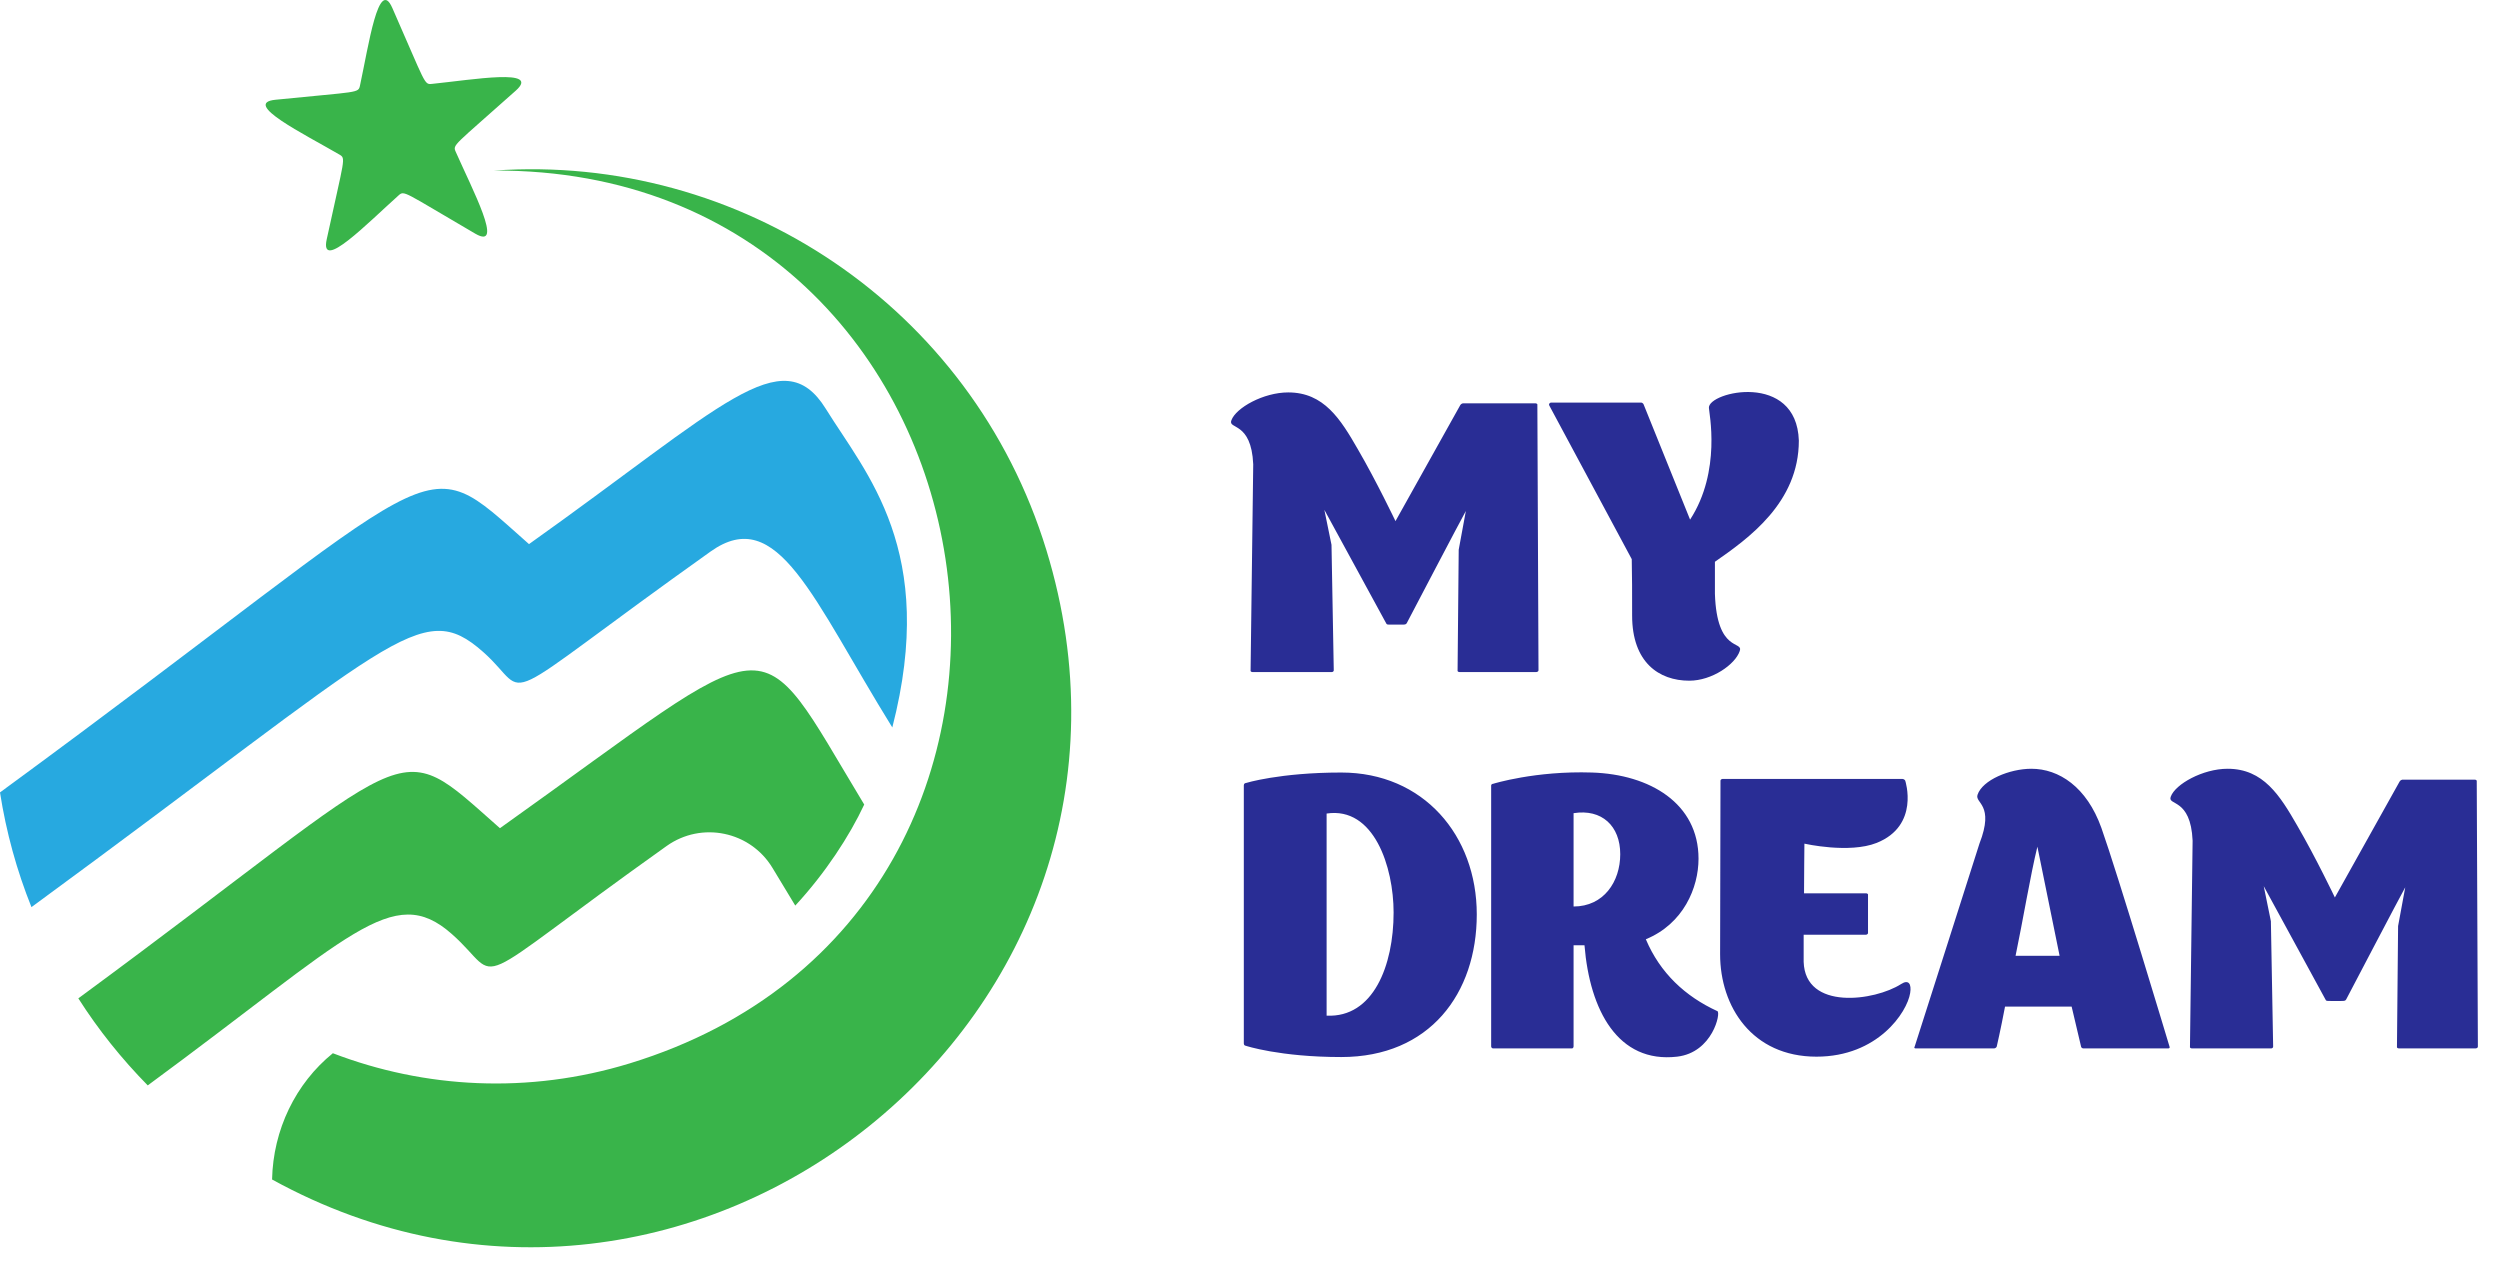
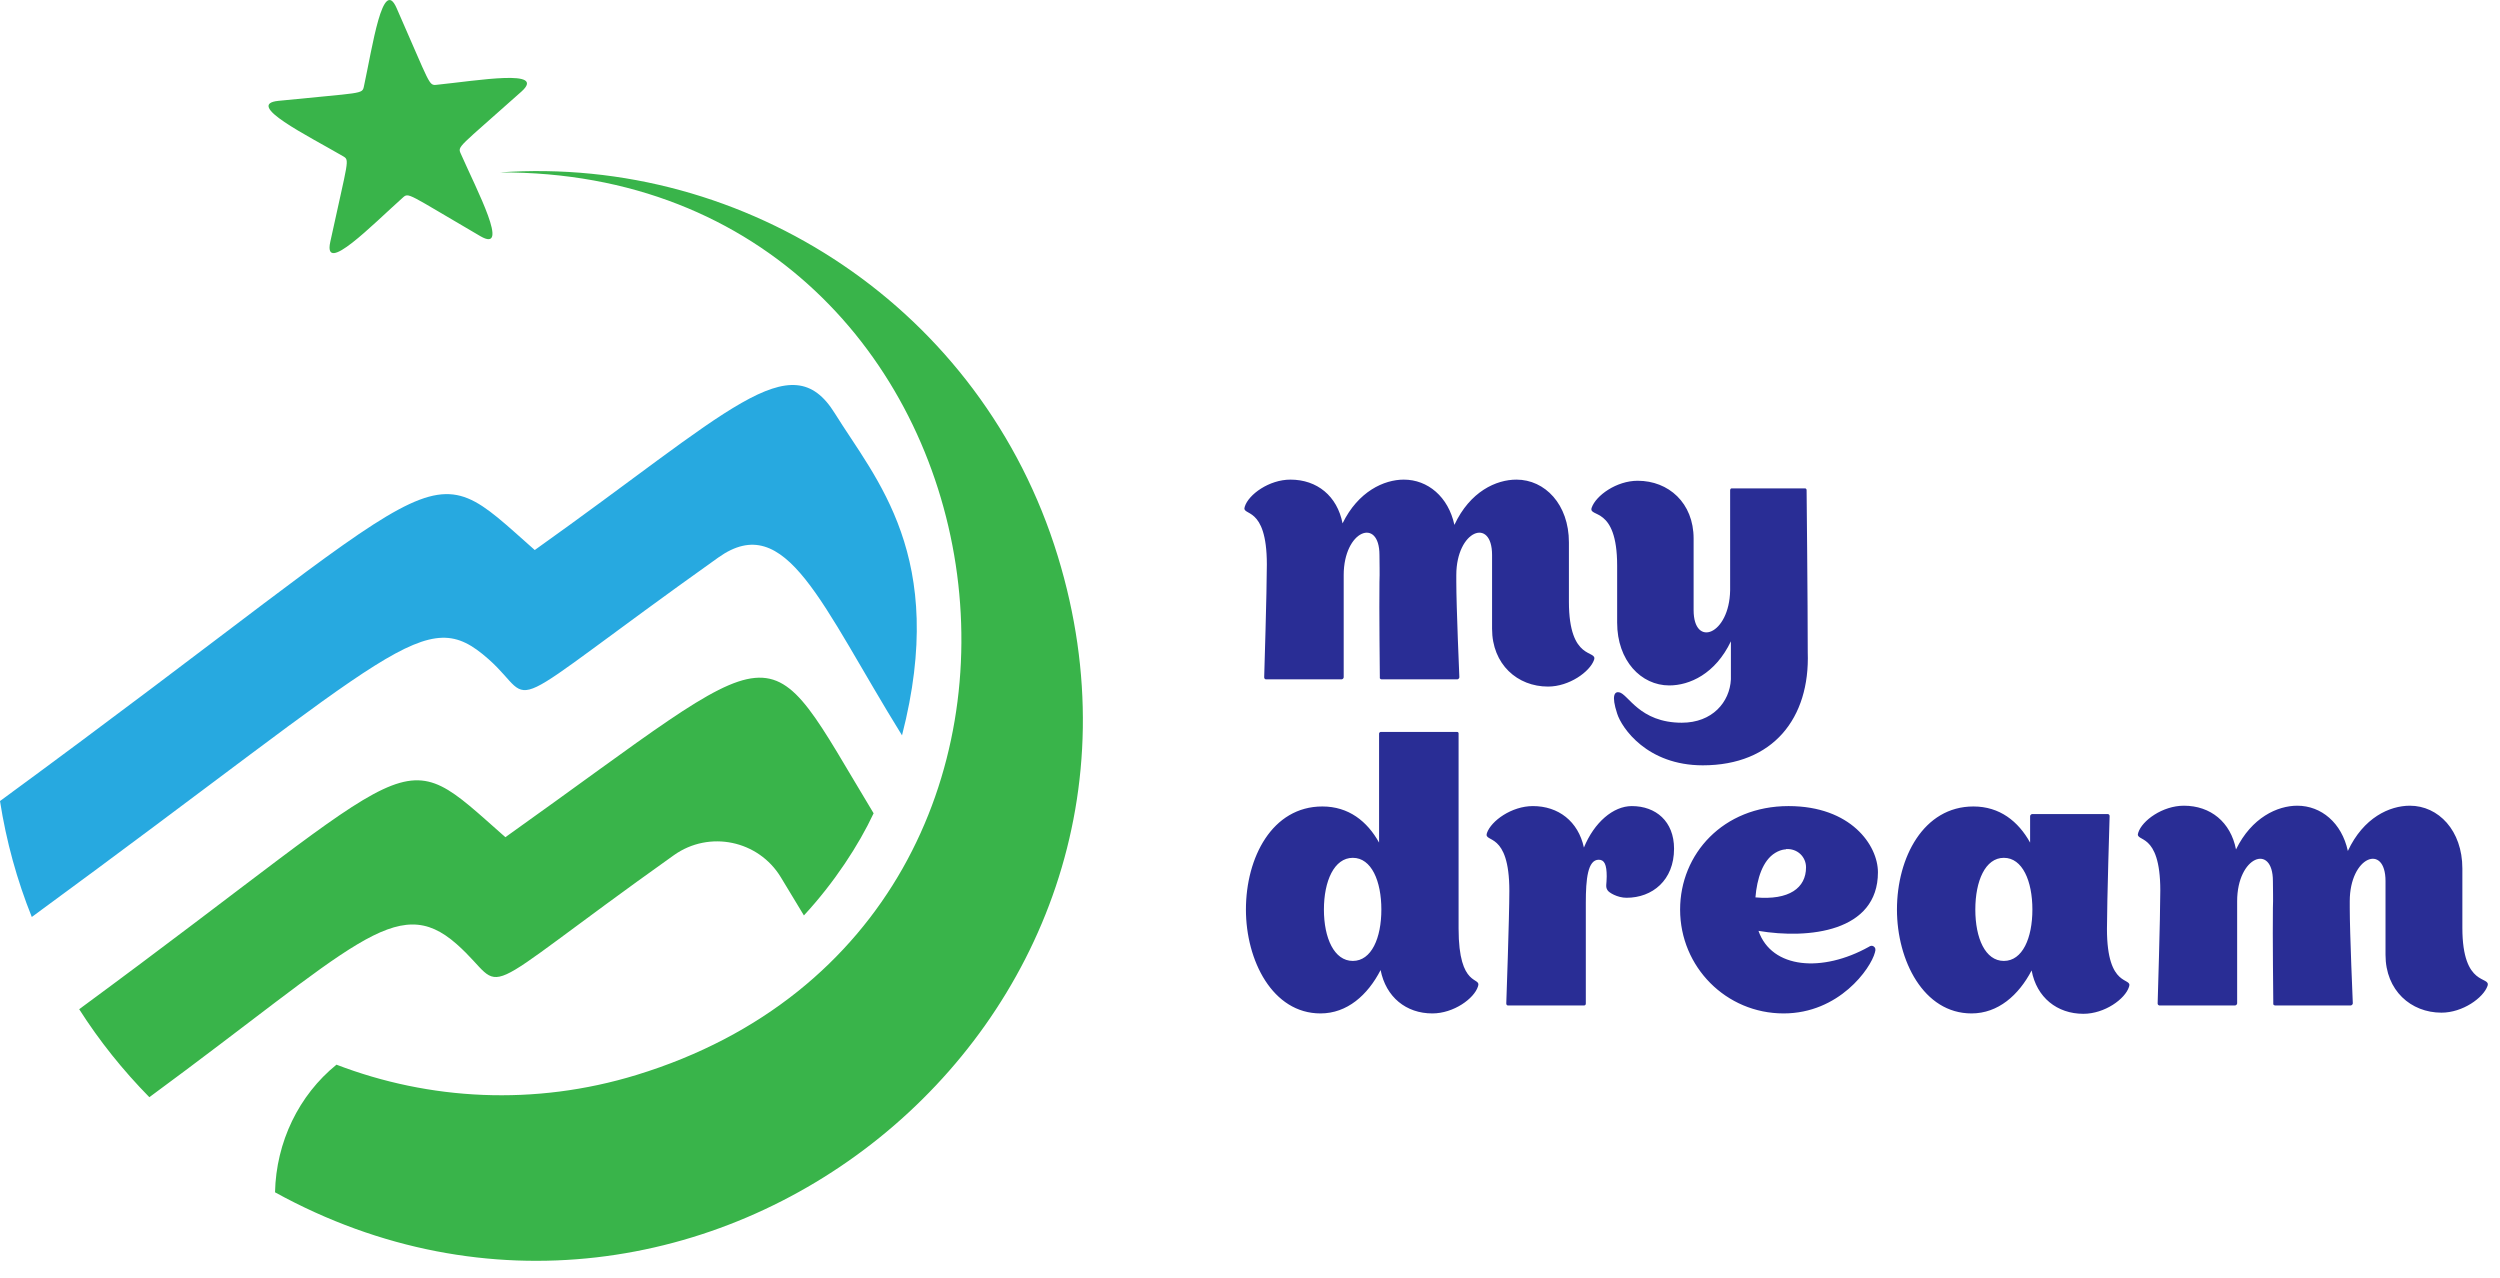
- <svg xmlns="http://www.w3.org/2000/svg" width="93" height="47" viewBox="0 0 93 47" fill="none">
+ <svg xmlns="http://www.w3.org/2000/svg" width="92" height="47" viewBox="0 0 92 47" fill="none">
  <path d="M33.194 27.061C30.222 22.262 28.936 18.734 26.433 20.517C18.003 26.518 19.886 25.941 17.971 24.251C15.642 22.195 14.729 23.81 1.17 33.745C0.627 32.392 0.231 30.962 0 29.478C17.11 16.942 15.43 16.493 19.679 20.241C26.862 15.132 29.101 12.595 30.722 15.211C32.22 17.63 34.889 20.474 33.194 27.061Z" fill="#27A9E0" />
  <path d="M32.149 29.929C31.607 31.09 30.703 32.48 29.584 33.688L28.737 32.287C27.912 30.921 26.1 30.546 24.8 31.47C17.027 37.001 18.826 36.527 16.805 34.743C14.602 32.798 13.048 34.823 5.496 40.377C4.527 39.39 3.658 38.308 2.914 37.139C15.877 27.605 14.515 27.212 18.598 30.809C29.199 23.262 27.97 23.017 32.149 29.929ZM38.926 20.465C44.221 37.753 25.713 52.461 10.121 43.877C10.161 42.027 10.996 40.303 12.382 39.18C15.797 40.489 19.658 40.711 23.425 39.558C42.027 33.862 37.826 6.259 18.386 6.345C27.481 5.703 36.142 11.375 38.926 20.465ZM14.593 0.293C15.854 3.153 15.769 3.151 16.075 3.12C17.58 2.967 20.134 2.525 19.188 3.371C16.857 5.454 16.833 5.373 16.956 5.654C17.567 7.038 18.777 9.331 17.679 8.692C14.979 7.119 15.048 7.071 14.819 7.276C13.691 8.284 11.885 10.143 12.154 8.902C12.815 5.847 12.881 5.898 12.616 5.744C11.309 4.983 8.983 3.839 10.246 3.711C13.355 3.396 13.328 3.476 13.393 3.175C13.713 1.698 14.081 -0.868 14.593 0.293Z" fill="#39B44A" />
-   <path d="M51.912 19.386C51.912 19.386 51.212 17.916 50.512 16.712C49.868 15.592 49.252 14.598 47.922 14.598C46.998 14.598 45.976 15.172 45.808 15.634C45.668 15.984 46.55 15.662 46.62 17.272C46.62 17.286 46.522 24.93 46.522 24.93C46.508 25 46.592 25 46.592 25H49.546C49.546 25 49.616 25 49.616 24.93L49.532 20.268L49.266 18.966L51.562 23.18C51.59 23.236 51.59 23.236 51.758 23.236H52.15C52.248 23.236 52.304 23.236 52.332 23.18C52.332 23.18 54.362 19.302 54.53 19.008L54.264 20.45L54.222 24.93C54.208 25 54.292 25 54.292 25H57.148C57.148 25 57.232 25 57.232 24.93L57.19 15.074C57.204 15.004 57.12 15.004 57.12 15.004H54.418C54.418 15.004 54.348 15.018 54.32 15.074L51.912 19.386ZM66.917 16.39C66.833 13.814 63.543 14.57 63.571 15.172C63.571 15.326 64.047 17.524 62.871 19.33L61.149 15.06C61.121 14.976 61.051 14.976 61.051 14.976H57.691C57.691 14.976 57.593 15.004 57.635 15.088L60.701 20.8C60.715 21.458 60.715 21.962 60.715 22.9C60.715 24.636 61.709 25.322 62.843 25.322C63.683 25.322 64.551 24.72 64.719 24.216C64.859 23.824 63.865 24.3 63.795 22.088V20.898C65.041 20.03 66.917 18.7 66.917 16.39Z" fill="#292D95" />
-   <path d="M54.936 34.016C54.936 31.076 52.948 28.738 49.896 28.738C47.6 28.738 46.34 29.13 46.34 29.13C46.326 29.13 46.27 29.144 46.27 29.214V38.818C46.27 38.888 46.326 38.902 46.34 38.902C46.34 38.902 47.6 39.322 49.896 39.322C53.186 39.322 54.936 36.956 54.936 34.016ZM49.35 30.264C51.114 29.998 51.842 32.252 51.842 33.946C51.842 35.92 51.086 37.866 49.35 37.782V30.264ZM63.885 37.614C62.695 37.068 61.757 36.2 61.225 34.94C62.625 34.366 63.185 33.022 63.185 31.944C63.185 29.886 61.379 28.808 59.223 28.738C57.109 28.668 55.541 29.158 55.541 29.158C55.541 29.158 55.471 29.158 55.471 29.228C55.471 29.634 55.471 38.916 55.471 38.916C55.471 39 55.541 39 55.541 39H58.481C58.481 39 58.537 39 58.537 38.916C58.537 38.916 58.537 36.998 58.537 35.164H58.943C59.139 37.586 60.189 39.56 62.387 39.308C63.717 39.154 64.025 37.656 63.885 37.614ZM58.537 30.25C59.587 30.082 60.273 30.726 60.273 31.776C60.273 32.798 59.657 33.722 58.537 33.722V30.25ZM70.722 36.606C69.742 37.236 67.152 37.6 67.096 35.78C67.096 35.766 67.096 34.772 67.096 34.772H69.406C69.406 34.772 69.49 34.772 69.49 34.702V33.302C69.504 33.232 69.42 33.232 69.42 33.232H67.11C67.11 32.518 67.124 31.664 67.124 31.384C67.124 31.384 68.79 31.762 69.812 31.356C71.422 30.712 70.876 29.046 70.876 29.046C70.848 28.976 70.764 28.976 70.764 28.976H64.086C64.086 28.976 64.002 28.976 64.002 29.046L63.988 35.5C63.988 37.446 65.178 39.308 67.572 39.308C69.854 39.308 70.946 37.656 71.058 36.942C71.114 36.606 71.002 36.424 70.722 36.606ZM80.705 38.93C80.705 38.93 78.759 32.448 78.171 30.796C77.625 29.27 76.589 28.598 75.567 28.598C74.755 28.598 73.747 29.018 73.565 29.564C73.453 29.886 74.209 29.914 73.635 31.384C73.635 31.398 71.227 38.93 71.227 38.93C71.185 39 71.255 39 71.255 39H74.181C74.181 39 74.251 39 74.279 38.93C74.279 38.93 74.419 38.328 74.587 37.446H77.065L77.415 38.93C77.429 39 77.499 39 77.499 39H80.663C80.663 39 80.733 39 80.705 38.93ZM74.979 35.556C75.245 34.282 75.539 32.518 75.791 31.496L76.617 35.556H74.979ZM86.857 33.386C86.857 33.386 86.157 31.916 85.457 30.712C84.813 29.592 84.197 28.598 82.867 28.598C81.943 28.598 80.921 29.172 80.753 29.634C80.613 29.984 81.495 29.662 81.565 31.272C81.565 31.286 81.467 38.93 81.467 38.93C81.453 39 81.537 39 81.537 39H84.491C84.491 39 84.561 39 84.561 38.93L84.477 34.268L84.211 32.966L86.507 37.18C86.535 37.236 86.535 37.236 86.703 37.236H87.095C87.193 37.236 87.249 37.236 87.277 37.18C87.277 37.18 89.307 33.302 89.475 33.008L89.209 34.45L89.167 38.93C89.153 39 89.237 39 89.237 39H92.093C92.093 39 92.177 39 92.177 38.93L92.135 29.074C92.149 29.004 92.065 29.004 92.065 29.004H89.363C89.363 29.004 89.293 29.018 89.265 29.074L86.857 33.386Z" fill="#292D95" />
+   <path d="M57.736 22.144C57.736 21.094 57.736 20.548 57.736 19.96C57.736 18.56 56.854 17.65 55.804 17.65C55.062 17.65 54.096 18.084 53.522 19.316C53.298 18.28 52.542 17.65 51.66 17.65C50.932 17.65 49.98 18.084 49.406 19.26C49.21 18.252 48.468 17.65 47.488 17.65C46.704 17.65 45.948 18.196 45.808 18.644C45.668 19.022 46.62 18.546 46.62 20.772C46.62 21.738 46.522 24.93 46.522 24.93C46.522 24.986 46.578 25 46.578 25H49.378C49.378 25 49.448 24.986 49.448 24.916C49.448 24.916 49.448 22.76 49.448 21.164C49.448 19.512 50.764 19.022 50.764 20.422C50.764 20.73 50.778 21.08 50.764 21.416C50.75 22.326 50.778 24.93 50.778 24.93C50.764 24.986 50.834 25 50.834 25H53.634C53.634 25 53.704 24.986 53.704 24.916C53.704 24.916 53.592 22.326 53.592 21.416C53.592 21.332 53.592 21.248 53.592 21.164C53.592 19.512 54.908 19.022 54.908 20.422C54.908 21.388 54.908 22.662 54.908 23.138C54.908 24.454 55.846 25.266 56.966 25.266C57.75 25.266 58.506 24.72 58.66 24.286C58.8 23.894 57.736 24.37 57.736 22.144ZM66.525 24.006C66.525 22.144 66.483 18.042 66.483 18.042C66.483 17.972 66.427 17.972 66.427 17.972H63.725C63.725 17.972 63.669 17.972 63.669 18.042C63.669 18.042 63.669 19.708 63.669 21.724C63.641 23.362 62.325 23.852 62.325 22.452C62.325 21.486 62.325 20.296 62.325 19.82C62.325 18.504 61.401 17.692 60.267 17.692C59.483 17.692 58.727 18.238 58.573 18.686C58.447 19.064 59.511 18.588 59.511 20.814C59.511 21.864 59.511 22.326 59.511 22.914C59.511 24.314 60.393 25.224 61.429 25.224C62.171 25.224 63.123 24.804 63.697 23.6C63.697 24.09 63.697 24.566 63.697 25C63.655 25.84 63.011 26.596 61.891 26.596C60.323 26.596 59.917 25.532 59.581 25.476C59.427 25.448 59.287 25.574 59.511 26.26C59.679 26.792 60.617 28.164 62.661 28.164C65.251 28.164 66.609 26.428 66.525 24.006Z" fill="#292D95" />
+   <path d="M53.676 34.172C53.676 33.206 53.676 26.99 53.676 26.99C53.676 26.934 53.62 26.934 53.62 26.934H50.82C50.82 26.934 50.75 26.934 50.75 27.004C50.75 27.004 50.75 28.852 50.75 31.008C50.316 30.224 49.63 29.678 48.664 29.678C46.816 29.678 45.85 31.554 45.85 33.472C45.85 35.348 46.83 37.294 48.594 37.294C49.574 37.294 50.33 36.622 50.806 35.698C51.002 36.692 51.744 37.294 52.71 37.294C53.494 37.294 54.25 36.748 54.39 36.3C54.53 35.922 53.676 36.398 53.676 34.172ZM49.784 35.362C49.098 35.362 48.72 34.522 48.72 33.472C48.72 32.422 49.098 31.568 49.784 31.568C50.47 31.568 50.834 32.422 50.834 33.472C50.834 34.522 50.47 35.362 49.784 35.362ZM60.051 29.664C59.365 29.664 58.666 30.266 58.288 31.19C58.078 30.224 57.349 29.664 56.411 29.664C55.627 29.664 54.871 30.21 54.718 30.658C54.592 31.036 55.544 30.56 55.544 32.786C55.544 33.752 55.431 36.93 55.431 36.93C55.431 37 55.487 37 55.487 37H58.301C58.301 37 58.358 37 58.358 36.93C58.358 36.93 58.358 34.802 58.358 33.22C58.358 32.352 58.428 31.638 58.834 31.638C59.044 31.638 59.127 31.82 59.127 32.254C59.127 32.534 59.072 32.632 59.156 32.758C59.197 32.842 59.52 33.038 59.855 33.038C60.807 33.038 61.605 32.394 61.605 31.232C61.605 30.224 60.934 29.664 60.051 29.664ZM68.954 34.83C68.898 34.788 68.828 34.802 68.772 34.844C67.064 35.796 65.202 35.656 64.712 34.256C66.546 34.564 69.108 34.298 69.108 32.1C69.108 31.106 68.114 29.664 65.818 29.664C63.41 29.664 61.828 31.428 61.828 33.472C61.828 35.586 63.522 37.294 65.636 37.294C67.68 37.294 68.842 35.642 68.996 35.054C69.038 34.928 69.01 34.872 68.954 34.83ZM65.328 31.386C65.44 31.316 65.566 31.274 65.664 31.26C65.678 31.26 65.692 31.26 65.706 31.26C65.72 31.26 65.72 31.246 65.72 31.246C66.154 31.218 66.462 31.54 66.462 31.918C66.462 32.674 65.846 33.136 64.6 33.024C64.656 32.338 64.866 31.666 65.328 31.386ZM77.536 34.186C77.536 33.22 77.634 30.028 77.634 30.028C77.634 29.972 77.578 29.958 77.578 29.958H74.778C74.778 29.958 74.708 29.972 74.708 30.042C74.708 30.042 74.708 30.42 74.708 31.008C74.274 30.224 73.588 29.678 72.622 29.678C70.788 29.678 69.808 31.554 69.808 33.472C69.808 35.348 70.788 37.294 72.552 37.294C73.532 37.294 74.288 36.622 74.764 35.712C74.946 36.706 75.702 37.308 76.668 37.308C77.452 37.308 78.208 36.762 78.348 36.314C78.488 35.936 77.536 36.412 77.536 34.186ZM73.742 35.362C73.056 35.362 72.692 34.522 72.692 33.472C72.692 32.422 73.056 31.568 73.742 31.568C74.428 31.568 74.792 32.422 74.792 33.472C74.792 34.522 74.428 35.362 73.742 35.362ZM90.615 34.144C90.615 33.094 90.615 32.548 90.615 31.96C90.615 30.56 89.733 29.65 88.683 29.65C87.941 29.65 86.975 30.084 86.401 31.316C86.177 30.28 85.421 29.65 84.539 29.65C83.811 29.65 82.859 30.084 82.285 31.26C82.089 30.252 81.347 29.65 80.367 29.65C79.583 29.65 78.827 30.196 78.687 30.644C78.547 31.022 79.499 30.546 79.499 32.772C79.499 33.738 79.401 36.93 79.401 36.93C79.401 36.986 79.457 37 79.457 37H82.257C82.257 37 82.327 36.986 82.327 36.916C82.327 36.916 82.327 34.76 82.327 33.164C82.327 31.512 83.643 31.022 83.643 32.422C83.643 32.73 83.657 33.08 83.643 33.416C83.629 34.326 83.657 36.93 83.657 36.93C83.643 36.986 83.713 37 83.713 37H86.513C86.513 37 86.583 36.986 86.583 36.916C86.583 36.916 86.471 34.326 86.471 33.416C86.471 33.332 86.471 33.248 86.471 33.164C86.471 31.512 87.787 31.022 87.787 32.422C87.787 33.388 87.787 34.662 87.787 35.138C87.787 36.454 88.725 37.266 89.845 37.266C90.629 37.266 91.385 36.72 91.539 36.286C91.679 35.894 90.615 36.37 90.615 34.144Z" fill="#292D95" />
</svg>
